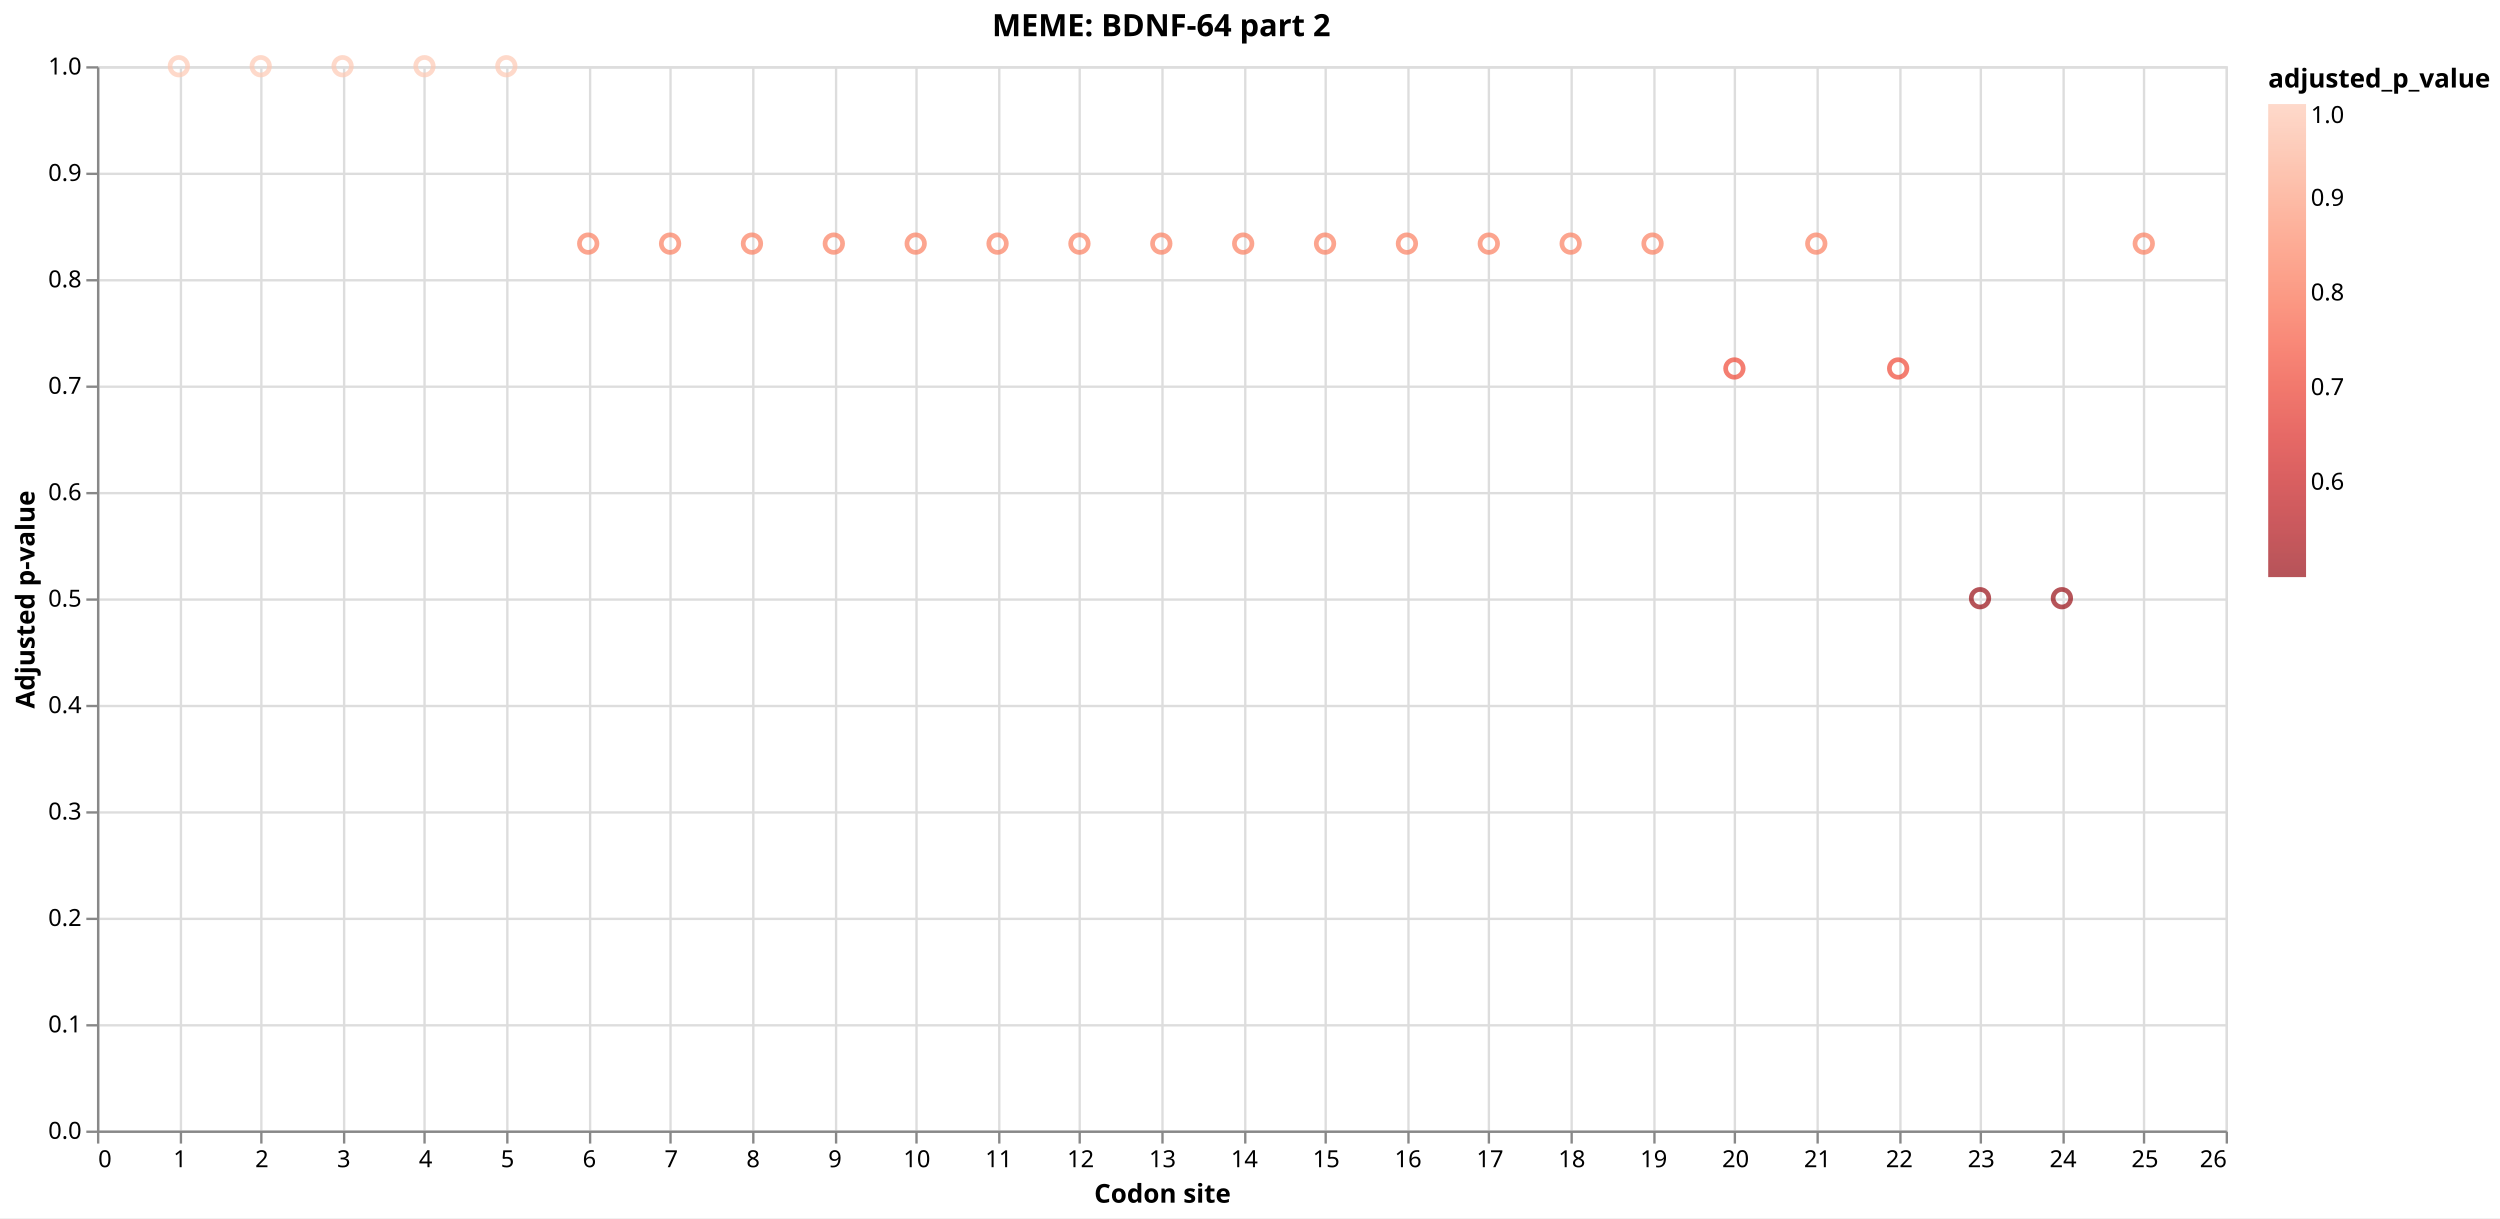
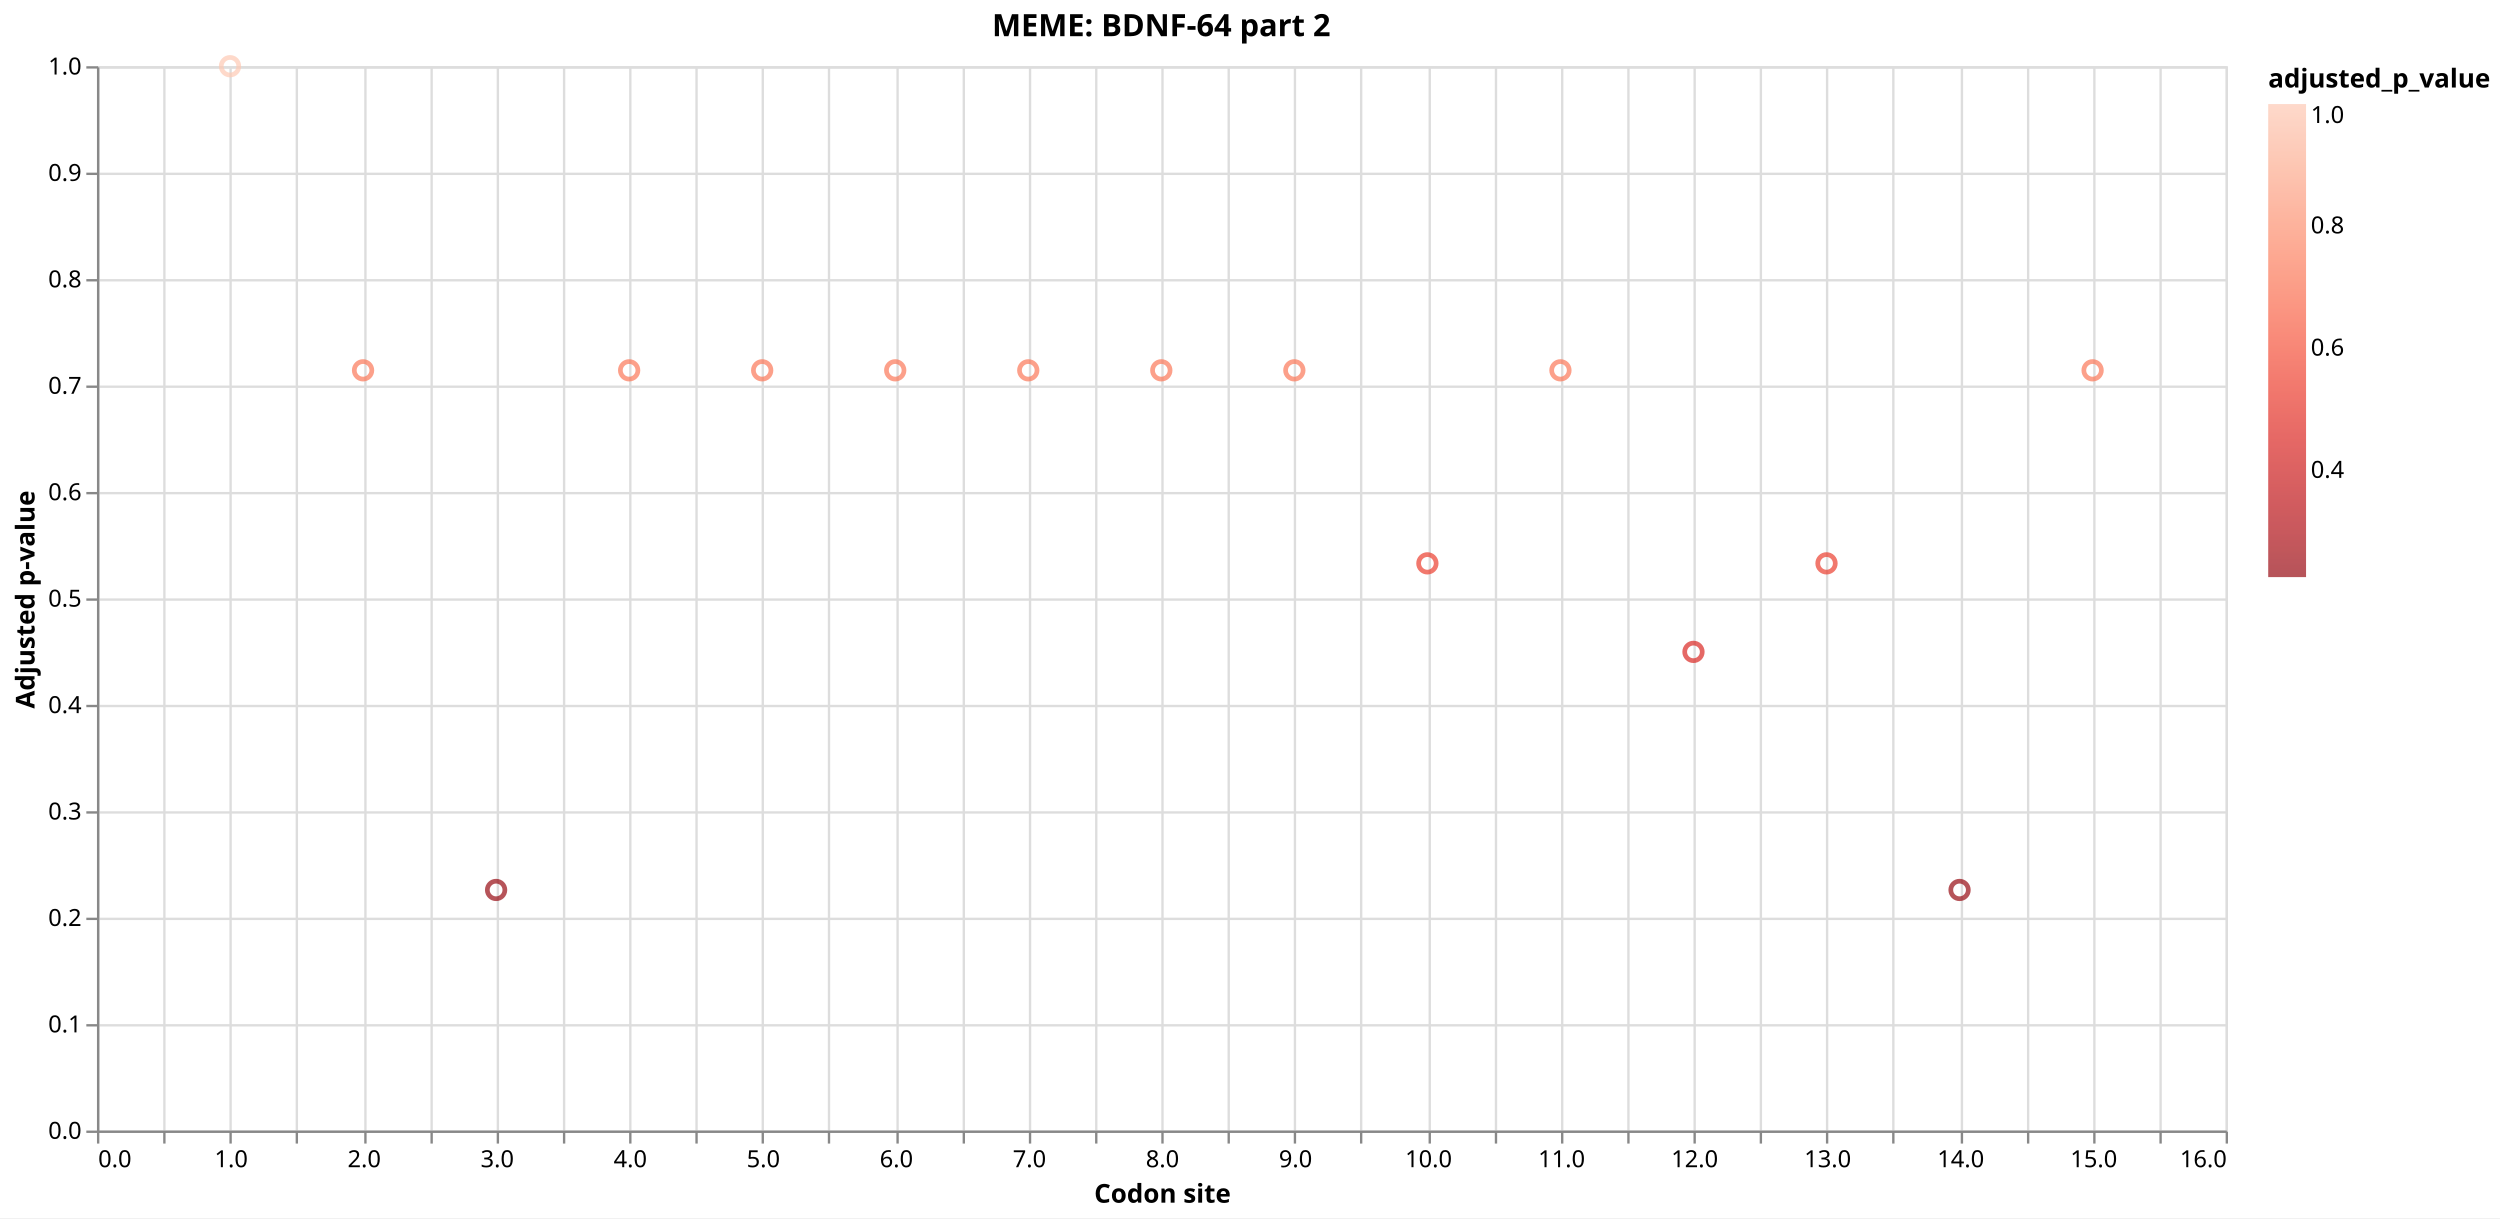
<svg xmlns="http://www.w3.org/2000/svg" version="1.1" class="marks" width="1057" height="515" viewBox="0 0 1057 515">
  <rect width="1057" height="515" fill="white" />
  <g fill="none" stroke-miterlimit="10" transform="translate(41,28)">
    <g class="mark-group role-frame root" role="graphics-object" aria-roledescription="group mark container">
      <g transform="translate(0,0)">
        <path class="background" aria-hidden="true" d="M0.5,0.5h900v450h-900Z" stroke="#ddd" />
        <g>
          <g class="mark-group role-axis" aria-hidden="true">
            <g transform="translate(0.5,450.5)">
              <path class="background" aria-hidden="true" d="M0,0h0v0h0Z" pointer-events="none" />
              <g>
                <g class="mark-rule role-axis-grid" pointer-events="none">
                  <line transform="translate(0,-450)" x2="0" y2="450" stroke="#ddd" stroke-width="1" opacity="1" />
-                   <line transform="translate(35,-450)" x2="0" y2="450" stroke="#ddd" stroke-width="1" opacity="1" />
-                   <line transform="translate(69,-450)" x2="0" y2="450" stroke="#ddd" stroke-width="1" opacity="1" />
-                   <line transform="translate(104,-450)" x2="0" y2="450" stroke="#ddd" stroke-width="1" opacity="1" />
-                   <line transform="translate(138,-450)" x2="0" y2="450" stroke="#ddd" stroke-width="1" opacity="1" />
-                   <line transform="translate(173,-450)" x2="0" y2="450" stroke="#ddd" stroke-width="1" opacity="1" />
-                   <line transform="translate(208,-450)" x2="0" y2="450" stroke="#ddd" stroke-width="1" opacity="1" />
-                   <line transform="translate(242,-450)" x2="0" y2="450" stroke="#ddd" stroke-width="1" opacity="1" />
-                   <line transform="translate(277,-450)" x2="0" y2="450" stroke="#ddd" stroke-width="1" opacity="1" />
-                   <line transform="translate(312,-450)" x2="0" y2="450" stroke="#ddd" stroke-width="1" opacity="1" />
-                   <line transform="translate(346,-450)" x2="0" y2="450" stroke="#ddd" stroke-width="1" opacity="1" />
-                   <line transform="translate(381,-450)" x2="0" y2="450" stroke="#ddd" stroke-width="1" opacity="1" />
-                   <line transform="translate(415,-450)" x2="0" y2="450" stroke="#ddd" stroke-width="1" opacity="1" />
+                   <line transform="translate(28,-450)" x2="0" y2="450" stroke="#ddd" stroke-width="1" opacity="1" />
+                   <line transform="translate(56,-450)" x2="0" y2="450" stroke="#ddd" stroke-width="1" opacity="1" />
+                   <line transform="translate(84,-450)" x2="0" y2="450" stroke="#ddd" stroke-width="1" opacity="1" />
+                   <line transform="translate(113,-450)" x2="0" y2="450" stroke="#ddd" stroke-width="1" opacity="1" />
+                   <line transform="translate(141,-450)" x2="0" y2="450" stroke="#ddd" stroke-width="1" opacity="1" />
+                   <line transform="translate(169,-450)" x2="0" y2="450" stroke="#ddd" stroke-width="1" opacity="1" />
+                   <line transform="translate(197,-450)" x2="0" y2="450" stroke="#ddd" stroke-width="1" opacity="1" />
+                   <line transform="translate(225,-450)" x2="0" y2="450" stroke="#ddd" stroke-width="1" opacity="1" />
+                   <line transform="translate(253,-450)" x2="0" y2="450" stroke="#ddd" stroke-width="1" opacity="1" />
+                   <line transform="translate(281,-450)" x2="0" y2="450" stroke="#ddd" stroke-width="1" opacity="1" />
+                   <line transform="translate(309,-450)" x2="0" y2="450" stroke="#ddd" stroke-width="1" opacity="1" />
+                   <line transform="translate(338,-450)" x2="0" y2="450" stroke="#ddd" stroke-width="1" opacity="1" />
+                   <line transform="translate(366,-450)" x2="0" y2="450" stroke="#ddd" stroke-width="1" opacity="1" />
+                   <line transform="translate(394,-450)" x2="0" y2="450" stroke="#ddd" stroke-width="1" opacity="1" />
+                   <line transform="translate(422,-450)" x2="0" y2="450" stroke="#ddd" stroke-width="1" opacity="1" />
                  <line transform="translate(450,-450)" x2="0" y2="450" stroke="#ddd" stroke-width="1" opacity="1" />
-                   <line transform="translate(485,-450)" x2="0" y2="450" stroke="#ddd" stroke-width="1" opacity="1" />
-                   <line transform="translate(519,-450)" x2="0" y2="450" stroke="#ddd" stroke-width="1" opacity="1" />
-                   <line transform="translate(554,-450)" x2="0" y2="450" stroke="#ddd" stroke-width="1" opacity="1" />
-                   <line transform="translate(588,-450)" x2="0" y2="450" stroke="#ddd" stroke-width="1" opacity="1" />
-                   <line transform="translate(623,-450)" x2="0" y2="450" stroke="#ddd" stroke-width="1" opacity="1" />
-                   <line transform="translate(658,-450)" x2="0" y2="450" stroke="#ddd" stroke-width="1" opacity="1" />
-                   <line transform="translate(692,-450)" x2="0" y2="450" stroke="#ddd" stroke-width="1" opacity="1" />
-                   <line transform="translate(727,-450)" x2="0" y2="450" stroke="#ddd" stroke-width="1" opacity="1" />
-                   <line transform="translate(762,-450)" x2="0" y2="450" stroke="#ddd" stroke-width="1" opacity="1" />
-                   <line transform="translate(796,-450)" x2="0" y2="450" stroke="#ddd" stroke-width="1" opacity="1" />
-                   <line transform="translate(831,-450)" x2="0" y2="450" stroke="#ddd" stroke-width="1" opacity="1" />
-                   <line transform="translate(865,-450)" x2="0" y2="450" stroke="#ddd" stroke-width="1" opacity="1" />
+                   <line transform="translate(478,-450)" x2="0" y2="450" stroke="#ddd" stroke-width="1" opacity="1" />
+                   <line transform="translate(506,-450)" x2="0" y2="450" stroke="#ddd" stroke-width="1" opacity="1" />
+                   <line transform="translate(534,-450)" x2="0" y2="450" stroke="#ddd" stroke-width="1" opacity="1" />
+                   <line transform="translate(563,-450)" x2="0" y2="450" stroke="#ddd" stroke-width="1" opacity="1" />
+                   <line transform="translate(591,-450)" x2="0" y2="450" stroke="#ddd" stroke-width="1" opacity="1" />
+                   <line transform="translate(619,-450)" x2="0" y2="450" stroke="#ddd" stroke-width="1" opacity="1" />
+                   <line transform="translate(647,-450)" x2="0" y2="450" stroke="#ddd" stroke-width="1" opacity="1" />
+                   <line transform="translate(675,-450)" x2="0" y2="450" stroke="#ddd" stroke-width="1" opacity="1" />
+                   <line transform="translate(703,-450)" x2="0" y2="450" stroke="#ddd" stroke-width="1" opacity="1" />
+                   <line transform="translate(731,-450)" x2="0" y2="450" stroke="#ddd" stroke-width="1" opacity="1" />
+                   <line transform="translate(759,-450)" x2="0" y2="450" stroke="#ddd" stroke-width="1" opacity="1" />
+                   <line transform="translate(788,-450)" x2="0" y2="450" stroke="#ddd" stroke-width="1" opacity="1" />
+                   <line transform="translate(816,-450)" x2="0" y2="450" stroke="#ddd" stroke-width="1" opacity="1" />
+                   <line transform="translate(844,-450)" x2="0" y2="450" stroke="#ddd" stroke-width="1" opacity="1" />
+                   <line transform="translate(872,-450)" x2="0" y2="450" stroke="#ddd" stroke-width="1" opacity="1" />
                  <line transform="translate(900,-450)" x2="0" y2="450" stroke="#ddd" stroke-width="1" opacity="1" />
                </g>
              </g>
              <path class="foreground" aria-hidden="true" d="" pointer-events="none" display="none" />
            </g>
          </g>
          <g class="mark-group role-axis" aria-hidden="true">
            <g transform="translate(0.5,0.5)">
              <path class="background" aria-hidden="true" d="M0,0h0v0h0Z" pointer-events="none" />
              <g>
                <g class="mark-rule role-axis-grid" pointer-events="none">
                  <line transform="translate(0,450)" x2="900" y2="0" stroke="#ddd" stroke-width="1" opacity="1" />
                  <line transform="translate(0,405)" x2="900" y2="0" stroke="#ddd" stroke-width="1" opacity="1" />
                  <line transform="translate(0,360)" x2="900" y2="0" stroke="#ddd" stroke-width="1" opacity="1" />
                  <line transform="translate(0,315)" x2="900" y2="0" stroke="#ddd" stroke-width="1" opacity="1" />
                  <line transform="translate(0,270)" x2="900" y2="0" stroke="#ddd" stroke-width="1" opacity="1" />
                  <line transform="translate(0,225)" x2="900" y2="0" stroke="#ddd" stroke-width="1" opacity="1" />
                  <line transform="translate(0,180)" x2="900" y2="0" stroke="#ddd" stroke-width="1" opacity="1" />
                  <line transform="translate(0,135)" x2="900" y2="0" stroke="#ddd" stroke-width="1" opacity="1" />
                  <line transform="translate(0,90)" x2="900" y2="0" stroke="#ddd" stroke-width="1" opacity="1" />
                  <line transform="translate(0,45)" x2="900" y2="0" stroke="#ddd" stroke-width="1" opacity="1" />
                  <line transform="translate(0,0)" x2="900" y2="0" stroke="#ddd" stroke-width="1" opacity="1" />
                </g>
              </g>
              <path class="foreground" aria-hidden="true" d="" pointer-events="none" display="none" />
            </g>
          </g>
-           <g class="mark-group role-axis" role="graphics-symbol" aria-roledescription="axis" aria-label="X-axis titled 'Codon site' for a linear scale with values from 0 to 26">
+           <g class="mark-group role-axis" role="graphics-symbol" aria-roledescription="axis" aria-label="X-axis titled 'Codon site' for a linear scale with values from 0 to 16">
            <g transform="translate(0.5,450.5)">
              <path class="background" aria-hidden="true" d="M0,0h0v0h0Z" pointer-events="none" />
              <g>
                <g class="mark-rule role-axis-tick" pointer-events="none">
                  <line transform="translate(0,0)" x2="0" y2="5" stroke="#888" stroke-width="1" opacity="1" />
-                   <line transform="translate(35,0)" x2="0" y2="5" stroke="#888" stroke-width="1" opacity="1" />
-                   <line transform="translate(69,0)" x2="0" y2="5" stroke="#888" stroke-width="1" opacity="1" />
-                   <line transform="translate(104,0)" x2="0" y2="5" stroke="#888" stroke-width="1" opacity="1" />
-                   <line transform="translate(138,0)" x2="0" y2="5" stroke="#888" stroke-width="1" opacity="1" />
-                   <line transform="translate(173,0)" x2="0" y2="5" stroke="#888" stroke-width="1" opacity="1" />
-                   <line transform="translate(208,0)" x2="0" y2="5" stroke="#888" stroke-width="1" opacity="1" />
-                   <line transform="translate(242,0)" x2="0" y2="5" stroke="#888" stroke-width="1" opacity="1" />
-                   <line transform="translate(277,0)" x2="0" y2="5" stroke="#888" stroke-width="1" opacity="1" />
-                   <line transform="translate(312,0)" x2="0" y2="5" stroke="#888" stroke-width="1" opacity="1" />
-                   <line transform="translate(346,0)" x2="0" y2="5" stroke="#888" stroke-width="1" opacity="1" />
-                   <line transform="translate(381,0)" x2="0" y2="5" stroke="#888" stroke-width="1" opacity="1" />
-                   <line transform="translate(415,0)" x2="0" y2="5" stroke="#888" stroke-width="1" opacity="1" />
+                   <line transform="translate(28,0)" x2="0" y2="5" stroke="#888" stroke-width="1" opacity="1" />
+                   <line transform="translate(56,0)" x2="0" y2="5" stroke="#888" stroke-width="1" opacity="1" />
+                   <line transform="translate(84,0)" x2="0" y2="5" stroke="#888" stroke-width="1" opacity="1" />
+                   <line transform="translate(113,0)" x2="0" y2="5" stroke="#888" stroke-width="1" opacity="1" />
+                   <line transform="translate(141,0)" x2="0" y2="5" stroke="#888" stroke-width="1" opacity="1" />
+                   <line transform="translate(169,0)" x2="0" y2="5" stroke="#888" stroke-width="1" opacity="1" />
+                   <line transform="translate(197,0)" x2="0" y2="5" stroke="#888" stroke-width="1" opacity="1" />
+                   <line transform="translate(225,0)" x2="0" y2="5" stroke="#888" stroke-width="1" opacity="1" />
+                   <line transform="translate(253,0)" x2="0" y2="5" stroke="#888" stroke-width="1" opacity="1" />
+                   <line transform="translate(281,0)" x2="0" y2="5" stroke="#888" stroke-width="1" opacity="1" />
+                   <line transform="translate(309,0)" x2="0" y2="5" stroke="#888" stroke-width="1" opacity="1" />
+                   <line transform="translate(338,0)" x2="0" y2="5" stroke="#888" stroke-width="1" opacity="1" />
+                   <line transform="translate(366,0)" x2="0" y2="5" stroke="#888" stroke-width="1" opacity="1" />
+                   <line transform="translate(394,0)" x2="0" y2="5" stroke="#888" stroke-width="1" opacity="1" />
+                   <line transform="translate(422,0)" x2="0" y2="5" stroke="#888" stroke-width="1" opacity="1" />
                  <line transform="translate(450,0)" x2="0" y2="5" stroke="#888" stroke-width="1" opacity="1" />
-                   <line transform="translate(485,0)" x2="0" y2="5" stroke="#888" stroke-width="1" opacity="1" />
-                   <line transform="translate(519,0)" x2="0" y2="5" stroke="#888" stroke-width="1" opacity="1" />
-                   <line transform="translate(554,0)" x2="0" y2="5" stroke="#888" stroke-width="1" opacity="1" />
-                   <line transform="translate(588,0)" x2="0" y2="5" stroke="#888" stroke-width="1" opacity="1" />
-                   <line transform="translate(623,0)" x2="0" y2="5" stroke="#888" stroke-width="1" opacity="1" />
-                   <line transform="translate(658,0)" x2="0" y2="5" stroke="#888" stroke-width="1" opacity="1" />
-                   <line transform="translate(692,0)" x2="0" y2="5" stroke="#888" stroke-width="1" opacity="1" />
-                   <line transform="translate(727,0)" x2="0" y2="5" stroke="#888" stroke-width="1" opacity="1" />
-                   <line transform="translate(762,0)" x2="0" y2="5" stroke="#888" stroke-width="1" opacity="1" />
-                   <line transform="translate(796,0)" x2="0" y2="5" stroke="#888" stroke-width="1" opacity="1" />
-                   <line transform="translate(831,0)" x2="0" y2="5" stroke="#888" stroke-width="1" opacity="1" />
-                   <line transform="translate(865,0)" x2="0" y2="5" stroke="#888" stroke-width="1" opacity="1" />
+                   <line transform="translate(478,0)" x2="0" y2="5" stroke="#888" stroke-width="1" opacity="1" />
+                   <line transform="translate(506,0)" x2="0" y2="5" stroke="#888" stroke-width="1" opacity="1" />
+                   <line transform="translate(534,0)" x2="0" y2="5" stroke="#888" stroke-width="1" opacity="1" />
+                   <line transform="translate(563,0)" x2="0" y2="5" stroke="#888" stroke-width="1" opacity="1" />
+                   <line transform="translate(591,0)" x2="0" y2="5" stroke="#888" stroke-width="1" opacity="1" />
+                   <line transform="translate(619,0)" x2="0" y2="5" stroke="#888" stroke-width="1" opacity="1" />
+                   <line transform="translate(647,0)" x2="0" y2="5" stroke="#888" stroke-width="1" opacity="1" />
+                   <line transform="translate(675,0)" x2="0" y2="5" stroke="#888" stroke-width="1" opacity="1" />
+                   <line transform="translate(703,0)" x2="0" y2="5" stroke="#888" stroke-width="1" opacity="1" />
+                   <line transform="translate(731,0)" x2="0" y2="5" stroke="#888" stroke-width="1" opacity="1" />
+                   <line transform="translate(759,0)" x2="0" y2="5" stroke="#888" stroke-width="1" opacity="1" />
+                   <line transform="translate(788,0)" x2="0" y2="5" stroke="#888" stroke-width="1" opacity="1" />
+                   <line transform="translate(816,0)" x2="0" y2="5" stroke="#888" stroke-width="1" opacity="1" />
+                   <line transform="translate(844,0)" x2="0" y2="5" stroke="#888" stroke-width="1" opacity="1" />
+                   <line transform="translate(872,0)" x2="0" y2="5" stroke="#888" stroke-width="1" opacity="1" />
                  <line transform="translate(900,0)" x2="0" y2="5" stroke="#888" stroke-width="1" opacity="1" />
                </g>
                <g class="mark-text role-axis-label" pointer-events="none">
-                   <text text-anchor="start" transform="translate(0,15)" font-family="sans-serif" font-size="10px" fill="#000" opacity="1">0</text>
-                   <text text-anchor="middle" transform="translate(34.61538,15)" font-family="sans-serif" font-size="10px" fill="#000" opacity="1">1</text>
-                   <text text-anchor="middle" transform="translate(69.23077,15)" font-family="sans-serif" font-size="10px" fill="#000" opacity="1">2</text>
-                   <text text-anchor="middle" transform="translate(103.8462,15)" font-family="sans-serif" font-size="10px" fill="#000" opacity="1">3</text>
-                   <text text-anchor="middle" transform="translate(138.4615,15)" font-family="sans-serif" font-size="10px" fill="#000" opacity="1">4</text>
-                   <text text-anchor="middle" transform="translate(173.0769,15)" font-family="sans-serif" font-size="10px" fill="#000" opacity="1">5</text>
-                   <text text-anchor="middle" transform="translate(207.6923,15)" font-family="sans-serif" font-size="10px" fill="#000" opacity="1">6</text>
-                   <text text-anchor="middle" transform="translate(242.3077,15)" font-family="sans-serif" font-size="10px" fill="#000" opacity="1">7</text>
-                   <text text-anchor="middle" transform="translate(276.9231,15)" font-family="sans-serif" font-size="10px" fill="#000" opacity="1">8</text>
-                   <text text-anchor="middle" transform="translate(311.5385,15)" font-family="sans-serif" font-size="10px" fill="#000" opacity="1">9</text>
-                   <text text-anchor="middle" transform="translate(346.1538,15)" font-family="sans-serif" font-size="10px" fill="#000" opacity="1">10</text>
-                   <text text-anchor="middle" transform="translate(380.7692,15)" font-family="sans-serif" font-size="10px" fill="#000" opacity="1">11</text>
-                   <text text-anchor="middle" transform="translate(415.3846,15)" font-family="sans-serif" font-size="10px" fill="#000" opacity="1">12</text>
-                   <text text-anchor="middle" transform="translate(450,15)" font-family="sans-serif" font-size="10px" fill="#000" opacity="1">13</text>
-                   <text text-anchor="middle" transform="translate(484.6154,15)" font-family="sans-serif" font-size="10px" fill="#000" opacity="1">14</text>
-                   <text text-anchor="middle" transform="translate(519.2308,15)" font-family="sans-serif" font-size="10px" fill="#000" opacity="1">15</text>
-                   <text text-anchor="middle" transform="translate(553.8462,15)" font-family="sans-serif" font-size="10px" fill="#000" opacity="1">16</text>
-                   <text text-anchor="middle" transform="translate(588.4615,15)" font-family="sans-serif" font-size="10px" fill="#000" opacity="1">17</text>
-                   <text text-anchor="middle" transform="translate(623.0769,15)" font-family="sans-serif" font-size="10px" fill="#000" opacity="1">18</text>
-                   <text text-anchor="middle" transform="translate(657.6923,15)" font-family="sans-serif" font-size="10px" fill="#000" opacity="1">19</text>
-                   <text text-anchor="middle" transform="translate(692.3077,15)" font-family="sans-serif" font-size="10px" fill="#000" opacity="1">20</text>
-                   <text text-anchor="middle" transform="translate(726.9231,15)" font-family="sans-serif" font-size="10px" fill="#000" opacity="1">21</text>
-                   <text text-anchor="middle" transform="translate(761.5385,15)" font-family="sans-serif" font-size="10px" fill="#000" opacity="1">22</text>
-                   <text text-anchor="middle" transform="translate(796.1538,15)" font-family="sans-serif" font-size="10px" fill="#000" opacity="1">23</text>
-                   <text text-anchor="middle" transform="translate(830.7692,15)" font-family="sans-serif" font-size="10px" fill="#000" opacity="1">24</text>
-                   <text text-anchor="middle" transform="translate(865.3846,15)" font-family="sans-serif" font-size="10px" fill="#000" opacity="1">25</text>
-                   <text text-anchor="end" transform="translate(900,15)" font-family="sans-serif" font-size="10px" fill="#000" opacity="1">26</text>
+                   <text text-anchor="start" transform="translate(0,15)" font-family="sans-serif" font-size="10px" fill="#000" opacity="1">0.0</text>
+                   <text text-anchor="middle" transform="translate(28.125,15)" font-family="sans-serif" font-size="10px" fill="#000" opacity="0">0.5</text>
+                   <text text-anchor="middle" transform="translate(56.25,15)" font-family="sans-serif" font-size="10px" fill="#000" opacity="1">1.0</text>
+                   <text text-anchor="middle" transform="translate(84.375,15)" font-family="sans-serif" font-size="10px" fill="#000" opacity="0">1.5</text>
+                   <text text-anchor="middle" transform="translate(112.5,15)" font-family="sans-serif" font-size="10px" fill="#000" opacity="1">2.0</text>
+                   <text text-anchor="middle" transform="translate(140.625,15)" font-family="sans-serif" font-size="10px" fill="#000" opacity="0">2.5</text>
+                   <text text-anchor="middle" transform="translate(168.75,15)" font-family="sans-serif" font-size="10px" fill="#000" opacity="1">3.0</text>
+                   <text text-anchor="middle" transform="translate(196.875,15)" font-family="sans-serif" font-size="10px" fill="#000" opacity="0">3.5</text>
+                   <text text-anchor="middle" transform="translate(225,15)" font-family="sans-serif" font-size="10px" fill="#000" opacity="1">4.0</text>
+                   <text text-anchor="middle" transform="translate(253.125,15)" font-family="sans-serif" font-size="10px" fill="#000" opacity="0">4.5</text>
+                   <text text-anchor="middle" transform="translate(281.25,15)" font-family="sans-serif" font-size="10px" fill="#000" opacity="1">5.0</text>
+                   <text text-anchor="middle" transform="translate(309.375,15)" font-family="sans-serif" font-size="10px" fill="#000" opacity="0">5.5</text>
+                   <text text-anchor="middle" transform="translate(337.5,15)" font-family="sans-serif" font-size="10px" fill="#000" opacity="1">6.0</text>
+                   <text text-anchor="middle" transform="translate(365.625,15)" font-family="sans-serif" font-size="10px" fill="#000" opacity="0">6.5</text>
+                   <text text-anchor="middle" transform="translate(393.75,15)" font-family="sans-serif" font-size="10px" fill="#000" opacity="1">7.0</text>
+                   <text text-anchor="middle" transform="translate(421.875,15)" font-family="sans-serif" font-size="10px" fill="#000" opacity="0">7.5</text>
+                   <text text-anchor="middle" transform="translate(450,15)" font-family="sans-serif" font-size="10px" fill="#000" opacity="1">8.0</text>
+                   <text text-anchor="middle" transform="translate(478.125,15)" font-family="sans-serif" font-size="10px" fill="#000" opacity="0">8.5</text>
+                   <text text-anchor="middle" transform="translate(506.25,15)" font-family="sans-serif" font-size="10px" fill="#000" opacity="1">9.0</text>
+                   <text text-anchor="middle" transform="translate(534.375,15)" font-family="sans-serif" font-size="10px" fill="#000" opacity="0">9.5</text>
+                   <text text-anchor="middle" transform="translate(562.5,15)" font-family="sans-serif" font-size="10px" fill="#000" opacity="1">10.0</text>
+                   <text text-anchor="middle" transform="translate(590.625,15)" font-family="sans-serif" font-size="10px" fill="#000" opacity="0">10.5</text>
+                   <text text-anchor="middle" transform="translate(618.75,15)" font-family="sans-serif" font-size="10px" fill="#000" opacity="1">11.0</text>
+                   <text text-anchor="middle" transform="translate(646.875,15)" font-family="sans-serif" font-size="10px" fill="#000" opacity="0">11.5</text>
+                   <text text-anchor="middle" transform="translate(675,15)" font-family="sans-serif" font-size="10px" fill="#000" opacity="1">12.0</text>
+                   <text text-anchor="middle" transform="translate(703.125,15)" font-family="sans-serif" font-size="10px" fill="#000" opacity="0">12.5</text>
+                   <text text-anchor="middle" transform="translate(731.25,15)" font-family="sans-serif" font-size="10px" fill="#000" opacity="1">13.0</text>
+                   <text text-anchor="middle" transform="translate(759.375,15)" font-family="sans-serif" font-size="10px" fill="#000" opacity="0">13.5</text>
+                   <text text-anchor="middle" transform="translate(787.5,15)" font-family="sans-serif" font-size="10px" fill="#000" opacity="1">14.0</text>
+                   <text text-anchor="middle" transform="translate(815.625,15)" font-family="sans-serif" font-size="10px" fill="#000" opacity="0">14.5</text>
+                   <text text-anchor="middle" transform="translate(843.75,15)" font-family="sans-serif" font-size="10px" fill="#000" opacity="1">15.0</text>
+                   <text text-anchor="middle" transform="translate(871.875,15)" font-family="sans-serif" font-size="10px" fill="#000" opacity="0">15.5</text>
+                   <text text-anchor="end" transform="translate(900,15)" font-family="sans-serif" font-size="10px" fill="#000" opacity="1">16.0</text>
                </g>
                <g class="mark-rule role-axis-domain" pointer-events="none">
                  <line transform="translate(0,0)" x2="900" y2="0" stroke="#888" stroke-width="1" opacity="1" />
                </g>
                <g class="mark-text role-axis-title" pointer-events="none">
                  <text text-anchor="middle" transform="translate(450,30)" font-family="sans-serif" font-size="11px" font-weight="bold" fill="#000" opacity="1">Codon site</text>
                </g>
              </g>
              <path class="foreground" aria-hidden="true" d="" pointer-events="none" display="none" />
            </g>
          </g>
          <g class="mark-group role-axis" role="graphics-symbol" aria-roledescription="axis" aria-label="Y-axis titled 'Adjusted p-value' for a linear scale with values from 0.0 to 1.0">
            <g transform="translate(0.5,0.5)">
              <path class="background" aria-hidden="true" d="M0,0h0v0h0Z" pointer-events="none" />
              <g>
                <g class="mark-rule role-axis-tick" pointer-events="none">
                  <line transform="translate(0,450)" x2="-5" y2="0" stroke="#888" stroke-width="1" opacity="1" />
                  <line transform="translate(0,405)" x2="-5" y2="0" stroke="#888" stroke-width="1" opacity="1" />
                  <line transform="translate(0,360)" x2="-5" y2="0" stroke="#888" stroke-width="1" opacity="1" />
                  <line transform="translate(0,315)" x2="-5" y2="0" stroke="#888" stroke-width="1" opacity="1" />
                  <line transform="translate(0,270)" x2="-5" y2="0" stroke="#888" stroke-width="1" opacity="1" />
                  <line transform="translate(0,225)" x2="-5" y2="0" stroke="#888" stroke-width="1" opacity="1" />
                  <line transform="translate(0,180)" x2="-5" y2="0" stroke="#888" stroke-width="1" opacity="1" />
                  <line transform="translate(0,135)" x2="-5" y2="0" stroke="#888" stroke-width="1" opacity="1" />
                  <line transform="translate(0,90)" x2="-5" y2="0" stroke="#888" stroke-width="1" opacity="1" />
                  <line transform="translate(0,45)" x2="-5" y2="0" stroke="#888" stroke-width="1" opacity="1" />
                  <line transform="translate(0,0)" x2="-5" y2="0" stroke="#888" stroke-width="1" opacity="1" />
                </g>
                <g class="mark-text role-axis-label" pointer-events="none">
                  <text text-anchor="end" transform="translate(-7,453)" font-family="sans-serif" font-size="10px" fill="#000" opacity="1">0.0</text>
                  <text text-anchor="end" transform="translate(-7,408)" font-family="sans-serif" font-size="10px" fill="#000" opacity="1">0.1</text>
                  <text text-anchor="end" transform="translate(-7,363)" font-family="sans-serif" font-size="10px" fill="#000" opacity="1">0.2</text>
                  <text text-anchor="end" transform="translate(-7,318)" font-family="sans-serif" font-size="10px" fill="#000" opacity="1">0.3</text>
                  <text text-anchor="end" transform="translate(-7,273)" font-family="sans-serif" font-size="10px" fill="#000" opacity="1">0.4</text>
                  <text text-anchor="end" transform="translate(-7,228)" font-family="sans-serif" font-size="10px" fill="#000" opacity="1">0.5</text>
                  <text text-anchor="end" transform="translate(-7,183)" font-family="sans-serif" font-size="10px" fill="#000" opacity="1">0.6</text>
                  <text text-anchor="end" transform="translate(-7,138)" font-family="sans-serif" font-size="10px" fill="#000" opacity="1">0.7</text>
                  <text text-anchor="end" transform="translate(-7,93)" font-family="sans-serif" font-size="10px" fill="#000" opacity="1">0.8</text>
                  <text text-anchor="end" transform="translate(-7,48)" font-family="sans-serif" font-size="10px" fill="#000" opacity="1">0.9</text>
                  <text text-anchor="end" transform="translate(-7,3)" font-family="sans-serif" font-size="10px" fill="#000" opacity="1">1.0</text>
                </g>
                <g class="mark-rule role-axis-domain" pointer-events="none">
                  <line transform="translate(0,450)" x2="0" y2="-450" stroke="#888" stroke-width="1" opacity="1" />
                </g>
                <g class="mark-text role-axis-title" pointer-events="none">
                  <text text-anchor="middle" transform="translate(-24.90137,225) rotate(-90) translate(0,-2)" font-family="sans-serif" font-size="11px" font-weight="bold" fill="#000" opacity="1">Adjusted p-value</text>
                </g>
              </g>
              <path class="foreground" aria-hidden="true" d="" pointer-events="none" display="none" />
            </g>
          </g>
          <g class="mark-symbol role-mark marks" role="graphics-object" aria-roledescription="symbol mark container">
-             <path aria-label="Codon site: 1; Adjusted p-value: 1; adjusted_p_value: 1; p-value: 1; adjusted p-value: 1" role="graphics-symbol" aria-roledescription="point" transform="translate(34.61538,0)" d="M3.708,0A3.708,3.708,0,1,1,-3.708,0A3.708,3.708,0,1,1,3.708,0" stroke="rgb(253, 201, 180)" stroke-width="2" opacity="0.7" />
-             <path aria-label="Codon site: 2; Adjusted p-value: 1; adjusted_p_value: 1; p-value: 1; adjusted p-value: 1" role="graphics-symbol" aria-roledescription="point" transform="translate(69.23077,0)" d="M3.708,0A3.708,3.708,0,1,1,-3.708,0A3.708,3.708,0,1,1,3.708,0" stroke="rgb(253, 201, 180)" stroke-width="2" opacity="0.7" />
-             <path aria-label="Codon site: 3; Adjusted p-value: 1; adjusted_p_value: 1; p-value: 1; adjusted p-value: 1" role="graphics-symbol" aria-roledescription="point" transform="translate(103.8462,0)" d="M3.708,0A3.708,3.708,0,1,1,-3.708,0A3.708,3.708,0,1,1,3.708,0" stroke="rgb(253, 201, 180)" stroke-width="2" opacity="0.7" />
-             <path aria-label="Codon site: 4; Adjusted p-value: 1; adjusted_p_value: 1; p-value: 1; adjusted p-value: 1" role="graphics-symbol" aria-roledescription="point" transform="translate(138.4615,0)" d="M3.708,0A3.708,3.708,0,1,1,-3.708,0A3.708,3.708,0,1,1,3.708,0" stroke="rgb(253, 201, 180)" stroke-width="2" opacity="0.7" />
-             <path aria-label="Codon site: 5; Adjusted p-value: 1; adjusted_p_value: 1; p-value: 1; adjusted p-value: 1" role="graphics-symbol" aria-roledescription="point" transform="translate(173.0769,0)" d="M3.708,0A3.708,3.708,0,1,1,-3.708,0A3.708,3.708,0,1,1,3.708,0" stroke="rgb(253, 201, 180)" stroke-width="2" opacity="0.7" />
-             <path aria-label="Codon site: 6; Adjusted p-value: 0.833333333333; adjusted_p_value: 0.833333333333; p-value: 0.666666666667; adjusted p-value: 0.833333333333" role="graphics-symbol" aria-roledescription="point" transform="translate(207.6923,75)" d="M3.708,0A3.708,3.708,0,1,1,-3.708,0A3.708,3.708,0,1,1,3.708,0" stroke="rgb(251, 127, 96)" stroke-width="2" opacity="0.7" />
-             <path aria-label="Codon site: 7; Adjusted p-value: 0.833333333333; adjusted_p_value: 0.833333333333; p-value: 0.666666666667; adjusted p-value: 0.833333333333" role="graphics-symbol" aria-roledescription="point" transform="translate(242.3077,75)" d="M3.708,0A3.708,3.708,0,1,1,-3.708,0A3.708,3.708,0,1,1,3.708,0" stroke="rgb(251, 127, 96)" stroke-width="2" opacity="0.7" />
-             <path aria-label="Codon site: 8; Adjusted p-value: 0.833333333333; adjusted_p_value: 0.833333333333; p-value: 0.621440906063; adjusted p-value: 0.833333333333" role="graphics-symbol" aria-roledescription="point" transform="translate(276.9231,75)" d="M3.708,0A3.708,3.708,0,1,1,-3.708,0A3.708,3.708,0,1,1,3.708,0" stroke="rgb(251, 127, 96)" stroke-width="2" opacity="0.7" />
-             <path aria-label="Codon site: 9; Adjusted p-value: 0.833333333333; adjusted_p_value: 0.833333333333; p-value: 0.506639044645; adjusted p-value: 0.833333333333" role="graphics-symbol" aria-roledescription="point" transform="translate(311.5385,75)" d="M3.708,0A3.708,3.708,0,1,1,-3.708,0A3.708,3.708,0,1,1,3.708,0" stroke="rgb(251, 127, 96)" stroke-width="2" opacity="0.7" />
-             <path aria-label="Codon site: 10; Adjusted p-value: 0.833333333333; adjusted_p_value: 0.833333333333; p-value: 0.549231548877; adjusted p-value: 0.833333333333" role="graphics-symbol" aria-roledescription="point" transform="translate(346.1538,75)" d="M3.708,0A3.708,3.708,0,1,1,-3.708,0A3.708,3.708,0,1,1,3.708,0" stroke="rgb(251, 127, 96)" stroke-width="2" opacity="0.7" />
-             <path aria-label="Codon site: 11; Adjusted p-value: 0.833333333333; adjusted_p_value: 0.833333333333; p-value: 0.54884874386; adjusted p-value: 0.833333333333" role="graphics-symbol" aria-roledescription="point" transform="translate(380.7692,75)" d="M3.708,0A3.708,3.708,0,1,1,-3.708,0A3.708,3.708,0,1,1,3.708,0" stroke="rgb(251, 127, 96)" stroke-width="2" opacity="0.7" />
-             <path aria-label="Codon site: 12; Adjusted p-value: 0.833333333333; adjusted_p_value: 0.833333333333; p-value: 0.57746220517; adjusted p-value: 0.833333333333" role="graphics-symbol" aria-roledescription="point" transform="translate(415.3846,75)" d="M3.708,0A3.708,3.708,0,1,1,-3.708,0A3.708,3.708,0,1,1,3.708,0" stroke="rgb(251, 127, 96)" stroke-width="2" opacity="0.7" />
-             <path aria-label="Codon site: 13; Adjusted p-value: 0.833333333333; adjusted_p_value: 0.833333333333; p-value: 0.666666666667; adjusted p-value: 0.833333333333" role="graphics-symbol" aria-roledescription="point" transform="translate(450,75)" d="M3.708,0A3.708,3.708,0,1,1,-3.708,0A3.708,3.708,0,1,1,3.708,0" stroke="rgb(251, 127, 96)" stroke-width="2" opacity="0.7" />
-             <path aria-label="Codon site: 14; Adjusted p-value: 0.833333333333; adjusted_p_value: 0.833333333333; p-value: 0.666666666667; adjusted p-value: 0.833333333333" role="graphics-symbol" aria-roledescription="point" transform="translate(484.6154,75)" d="M3.708,0A3.708,3.708,0,1,1,-3.708,0A3.708,3.708,0,1,1,3.708,0" stroke="rgb(251, 127, 96)" stroke-width="2" opacity="0.7" />
-             <path aria-label="Codon site: 15; Adjusted p-value: 0.833333333333; adjusted_p_value: 0.833333333333; p-value: 0.335972684368; adjusted p-value: 0.833333333333" role="graphics-symbol" aria-roledescription="point" transform="translate(519.2308,75)" d="M3.708,0A3.708,3.708,0,1,1,-3.708,0A3.708,3.708,0,1,1,3.708,0" stroke="rgb(251, 127, 96)" stroke-width="2" opacity="0.7" />
-             <path aria-label="Codon site: 16; Adjusted p-value: 0.833333333333; adjusted_p_value: 0.833333333333; p-value: 0.666666666667; adjusted p-value: 0.833333333333" role="graphics-symbol" aria-roledescription="point" transform="translate(553.8462,75)" d="M3.708,0A3.708,3.708,0,1,1,-3.708,0A3.708,3.708,0,1,1,3.708,0" stroke="rgb(251, 127, 96)" stroke-width="2" opacity="0.7" />
-             <path aria-label="Codon site: 17; Adjusted p-value: 0.833333333333; adjusted_p_value: 0.833333333333; p-value: 0.520322820484; adjusted p-value: 0.833333333333" role="graphics-symbol" aria-roledescription="point" transform="translate(588.4615,75)" d="M3.708,0A3.708,3.708,0,1,1,-3.708,0A3.708,3.708,0,1,1,3.708,0" stroke="rgb(251, 127, 96)" stroke-width="2" opacity="0.7" />
-             <path aria-label="Codon site: 18; Adjusted p-value: 0.833333333333; adjusted_p_value: 0.833333333333; p-value: 0.197145282813; adjusted p-value: 0.833333333333" role="graphics-symbol" aria-roledescription="point" transform="translate(623.0769,75)" d="M3.708,0A3.708,3.708,0,1,1,-3.708,0A3.708,3.708,0,1,1,3.708,0" stroke="rgb(251, 127, 96)" stroke-width="2" opacity="0.7" />
-             <path aria-label="Codon site: 19; Adjusted p-value: 0.833333333333; adjusted_p_value: 0.833333333333; p-value: 0.666666666667; adjusted p-value: 0.833333333333" role="graphics-symbol" aria-roledescription="point" transform="translate(657.6923,75)" d="M3.708,0A3.708,3.708,0,1,1,-3.708,0A3.708,3.708,0,1,1,3.708,0" stroke="rgb(251, 127, 96)" stroke-width="2" opacity="0.7" />
-             <path aria-label="Codon site: 20; Adjusted p-value: 0.716019044697; adjusted_p_value: 0.716019044697; p-value: 0.0987354967812; adjusted p-value: 0.716019044697" role="graphics-symbol" aria-roledescription="point" transform="translate(692.3077,127.7914)" d="M3.708,0A3.708,3.708,0,1,1,-3.708,0A3.708,3.708,0,1,1,3.708,0" stroke="rgb(239, 71, 52)" stroke-width="2" opacity="0.7" />
-             <path aria-label="Codon site: 21; Adjusted p-value: 0.833333333333; adjusted_p_value: 0.833333333333; p-value: 0.666666666667; adjusted p-value: 0.833333333333" role="graphics-symbol" aria-roledescription="point" transform="translate(726.9231,75)" d="M3.708,0A3.708,3.708,0,1,1,-3.708,0A3.708,3.708,0,1,1,3.708,0" stroke="rgb(251, 127, 96)" stroke-width="2" opacity="0.7" />
-             <path aria-label="Codon site: 22; Adjusted p-value: 0.716019044697; adjusted_p_value: 0.716019044697; p-value: 0.114563047152; adjusted p-value: 0.716019044697" role="graphics-symbol" aria-roledescription="point" transform="translate(761.5385,127.7914)" d="M3.708,0A3.708,3.708,0,1,1,-3.708,0A3.708,3.708,0,1,1,3.708,0" stroke="rgb(239, 71, 52)" stroke-width="2" opacity="0.7" />
-             <path aria-label="Codon site: 23; Adjusted p-value: 0.500166015773; adjusted_p_value: 0.500166015773; p-value: 0.0400132812619; adjusted p-value: 0.500166015773" role="graphics-symbol" aria-roledescription="point" transform="translate(796.1538,224.9253)" d="M3.708,0A3.708,3.708,0,1,1,-3.708,0A3.708,3.708,0,1,1,3.708,0" stroke="rgb(151, 11, 19)" stroke-width="2" opacity="0.7" />
-             <path aria-label="Codon site: 24; Adjusted p-value: 0.500166015773; adjusted_p_value: 0.500166015773; p-value: 0.0246554835453; adjusted p-value: 0.500166015773" role="graphics-symbol" aria-roledescription="point" transform="translate(830.7692,224.9253)" d="M3.708,0A3.708,3.708,0,1,1,-3.708,0A3.708,3.708,0,1,1,3.708,0" stroke="rgb(151, 11, 19)" stroke-width="2" opacity="0.7" />
-             <path aria-label="Codon site: 25; Adjusted p-value: 0.833333333333; adjusted_p_value: 0.833333333333; p-value: 0.666666666667; adjusted p-value: 0.833333333333" role="graphics-symbol" aria-roledescription="point" transform="translate(865.3846,75)" d="M3.708,0A3.708,3.708,0,1,1,-3.708,0A3.708,3.708,0,1,1,3.708,0" stroke="rgb(251, 127, 96)" stroke-width="2" opacity="0.7" />
-           </g>
-           <g class="mark-group role-legend" role="graphics-symbol" aria-roledescription="legend" aria-label="Gradient legend titled 'adjusted_p_value' for stroke color with values from 0.5 to 1.0">
+             <path aria-label="Codon site: 1; Adjusted p-value: 1; adjusted_p_value: 1; p-value: 1; adjusted p-value: 1" role="graphics-symbol" aria-roledescription="point" transform="translate(56.25,0)" d="M3.708,0A3.708,3.708,0,1,1,-3.708,0A3.708,3.708,0,1,1,3.708,0" stroke="rgb(253, 201, 180)" stroke-width="2" opacity="0.7" />
+             <path aria-label="Codon site: 2; Adjusted p-value: 0.714285714286; adjusted_p_value: 0.714285714286; p-value: 0.665207804504; adjusted p-value: 0.714285714286" role="graphics-symbol" aria-roledescription="point" transform="translate(112.5,128.5714)" d="M3.708,0A3.708,3.708,0,1,1,-3.708,0A3.708,3.708,0,1,1,3.708,0" stroke="rgb(251, 119, 88)" stroke-width="2" opacity="0.7" />
+             <path aria-label="Codon site: 3; Adjusted p-value: 0.226050594703; adjusted_p_value: 0.226050594703; p-value: 0.0290957972014; adjusted p-value: 0.226050594703" role="graphics-symbol" aria-roledescription="point" transform="translate(168.75,348.2772)" d="M3.708,0A3.708,3.708,0,1,1,-3.708,0A3.708,3.708,0,1,1,3.708,0" stroke="rgb(151, 11, 19)" stroke-width="2" opacity="0.7" />
+             <path aria-label="Codon site: 4; Adjusted p-value: 0.714285714286; adjusted_p_value: 0.714285714286; p-value: 0.666666666667; adjusted p-value: 0.714285714286" role="graphics-symbol" aria-roledescription="point" transform="translate(225,128.5714)" d="M3.708,0A3.708,3.708,0,1,1,-3.708,0A3.708,3.708,0,1,1,3.708,0" stroke="rgb(251, 119, 88)" stroke-width="2" opacity="0.7" />
+             <path aria-label="Codon site: 5; Adjusted p-value: 0.714285714286; adjusted_p_value: 0.714285714286; p-value: 0.432346527573; adjusted p-value: 0.714285714286" role="graphics-symbol" aria-roledescription="point" transform="translate(281.25,128.5714)" d="M3.708,0A3.708,3.708,0,1,1,-3.708,0A3.708,3.708,0,1,1,3.708,0" stroke="rgb(251, 119, 88)" stroke-width="2" opacity="0.7" />
+             <path aria-label="Codon site: 6; Adjusted p-value: 0.714285714286; adjusted_p_value: 0.714285714286; p-value: 0.666666666667; adjusted p-value: 0.714285714286" role="graphics-symbol" aria-roledescription="point" transform="translate(337.5,128.5714)" d="M3.708,0A3.708,3.708,0,1,1,-3.708,0A3.708,3.708,0,1,1,3.708,0" stroke="rgb(251, 119, 88)" stroke-width="2" opacity="0.7" />
+             <path aria-label="Codon site: 7; Adjusted p-value: 0.714285714286; adjusted_p_value: 0.714285714286; p-value: 0.469293687952; adjusted p-value: 0.714285714286" role="graphics-symbol" aria-roledescription="point" transform="translate(393.75,128.5714)" d="M3.708,0A3.708,3.708,0,1,1,-3.708,0A3.708,3.708,0,1,1,3.708,0" stroke="rgb(251, 119, 88)" stroke-width="2" opacity="0.7" />
+             <path aria-label="Codon site: 8; Adjusted p-value: 0.714285714286; adjusted_p_value: 0.714285714286; p-value: 0.350089520868; adjusted p-value: 0.714285714286" role="graphics-symbol" aria-roledescription="point" transform="translate(450,128.5714)" d="M3.708,0A3.708,3.708,0,1,1,-3.708,0A3.708,3.708,0,1,1,3.708,0" stroke="rgb(251, 119, 88)" stroke-width="2" opacity="0.7" />
+             <path aria-label="Codon site: 9; Adjusted p-value: 0.714285714286; adjusted_p_value: 0.714285714286; p-value: 0.666666666667; adjusted p-value: 0.714285714286" role="graphics-symbol" aria-roledescription="point" transform="translate(506.25,128.5714)" d="M3.708,0A3.708,3.708,0,1,1,-3.708,0A3.708,3.708,0,1,1,3.708,0" stroke="rgb(251, 119, 88)" stroke-width="2" opacity="0.7" />
+             <path aria-label="Codon site: 10; Adjusted p-value: 0.532914706955; adjusted_p_value: 0.532914706955; p-value: 0.177638235652; adjusted p-value: 0.532914706955" role="graphics-symbol" aria-roledescription="point" transform="translate(562.5,210.1884)" d="M3.708,0A3.708,3.708,0,1,1,-3.708,0A3.708,3.708,0,1,1,3.708,0" stroke="rgb(235, 62, 47)" stroke-width="2" opacity="0.7" />
+             <path aria-label="Codon site: 11; Adjusted p-value: 0.714285714286; adjusted_p_value: 0.714285714286; p-value: 0.666666666667; adjusted p-value: 0.714285714286" role="graphics-symbol" aria-roledescription="point" transform="translate(618.75,128.5714)" d="M3.708,0A3.708,3.708,0,1,1,-3.708,0A3.708,3.708,0,1,1,3.708,0" stroke="rgb(251, 119, 88)" stroke-width="2" opacity="0.7" />
+             <path aria-label="Codon site: 12; Adjusted p-value: 0.449739821987; adjusted_p_value: 0.449739821987; p-value: 0.0899479643974; adjusted p-value: 0.449739821987" role="graphics-symbol" aria-roledescription="point" transform="translate(675,247.6171)" d="M3.708,0A3.708,3.708,0,1,1,-3.708,0A3.708,3.708,0,1,1,3.708,0" stroke="rgb(218, 40, 36)" stroke-width="2" opacity="0.7" />
+             <path aria-label="Codon site: 13; Adjusted p-value: 0.532914706955; adjusted_p_value: 0.532914706955; p-value: 0.153632896408; adjusted p-value: 0.532914706955" role="graphics-symbol" aria-roledescription="point" transform="translate(731.25,210.1884)" d="M3.708,0A3.708,3.708,0,1,1,-3.708,0A3.708,3.708,0,1,1,3.708,0" stroke="rgb(235, 62, 47)" stroke-width="2" opacity="0.7" />
+             <path aria-label="Codon site: 14; Adjusted p-value: 0.226050594703; adjusted_p_value: 0.226050594703; p-value: 0.0301400792937; adjusted p-value: 0.226050594703" role="graphics-symbol" aria-roledescription="point" transform="translate(787.5,348.2772)" d="M3.708,0A3.708,3.708,0,1,1,-3.708,0A3.708,3.708,0,1,1,3.708,0" stroke="rgb(151, 11, 19)" stroke-width="2" opacity="0.7" />
+             <path aria-label="Codon site: 15; Adjusted p-value: 0.714285714286; adjusted_p_value: 0.714285714286; p-value: 0.666666666667; adjusted p-value: 0.714285714286" role="graphics-symbol" aria-roledescription="point" transform="translate(843.75,128.5714)" d="M3.708,0A3.708,3.708,0,1,1,-3.708,0A3.708,3.708,0,1,1,3.708,0" stroke="rgb(251, 119, 88)" stroke-width="2" opacity="0.7" />
+           </g>
+           <g class="mark-group role-legend" role="graphics-symbol" aria-roledescription="legend" aria-label="Gradient legend titled 'adjusted_p_value' for stroke color with values from 0.2 to 1.0">
            <g transform="translate(918,0)">
              <path class="background" aria-hidden="true" d="M0,0h93v216h-93Z" pointer-events="none" />
              <g>
                <g class="mark-group role-legend-entry">
                  <g transform="translate(0,16)">
                    <path class="background" aria-hidden="true" d="M0,0h0v0h0Z" pointer-events="none" />
                    <g>
                      <g class="mark-rect role-legend-gradient" pointer-events="none">
                        <path d="M0,0h16v200h-16Z" fill="url(#gradient_0)" stroke="#ddd" stroke-width="0" opacity="0.7" />
                      </g>
                      <g class="mark-text role-legend-label" pointer-events="none">
-                         <text text-anchor="start" transform="translate(18,163.0531)" font-family="sans-serif" font-size="10px" fill="#000" opacity="1">0.6</text>
-                         <text text-anchor="start" transform="translate(18,123.0399)" font-family="sans-serif" font-size="10px" fill="#000" opacity="1">0.7</text>
-                         <text text-anchor="start" transform="translate(18,83.02657)" font-family="sans-serif" font-size="10px" fill="#000" opacity="1">0.8</text>
-                         <text text-anchor="start" transform="translate(18,43.01329)" font-family="sans-serif" font-size="10px" fill="#000" opacity="1">0.9</text>
+                         <text text-anchor="start" transform="translate(18,158.0489)" font-family="sans-serif" font-size="10px" fill="#000" opacity="1">0.4</text>
+                         <text text-anchor="start" transform="translate(18,106.3659)" font-family="sans-serif" font-size="10px" fill="#000" opacity="1">0.6</text>
+                         <text text-anchor="start" transform="translate(18,54.68296)" font-family="sans-serif" font-size="10px" fill="#000" opacity="1">0.8</text>
                        <text text-anchor="start" transform="translate(18,8)" font-family="sans-serif" font-size="10px" fill="#000" opacity="1">1.0</text>
                      </g>
                    </g>
                    <path class="foreground" aria-hidden="true" d="" pointer-events="none" display="none" />
                  </g>
                </g>
                <g class="mark-text role-legend-title" pointer-events="none">
                  <text text-anchor="start" transform="translate(0,9)" font-family="sans-serif" font-size="11px" font-weight="bold" fill="#000" opacity="1">adjusted_p_value</text>
                </g>
              </g>
              <path class="foreground" aria-hidden="true" d="" pointer-events="none" display="none" />
            </g>
          </g>
          <g class="mark-group role-title">
            <g transform="translate(450,-22.7081)">
              <path class="background" aria-hidden="true" d="M0,0h0v0h0Z" pointer-events="none" />
              <g>
                <g class="mark-text role-title-text" role="graphics-symbol" aria-roledescription="title" aria-label="Title text 'MEME: BDNF-64 part 2'" pointer-events="none">
                  <text text-anchor="middle" transform="translate(0,10)" font-family="sans-serif" font-size="13px" font-weight="bold" fill="#000" opacity="1">MEME: BDNF-64 part 2</text>
                </g>
              </g>
              <path class="foreground" aria-hidden="true" d="" pointer-events="none" display="none" />
            </g>
          </g>
        </g>
        <path class="foreground" aria-hidden="true" d="" display="none" />
      </g>
    </g>
  </g>
  <defs>
    <linearGradient id="gradient_0" x1="0" x2="0" y1="1" y2="0">
      <stop offset="0" stop-color="rgb(151, 11, 19)" />
-       <stop offset="0.1" stop-color="rgb(178, 18, 24)" />
-       <stop offset="0.2" stop-color="rgb(200, 27, 29)" />
-       <stop offset="0.3" stop-color="rgb(220, 42, 37)" />
-       <stop offset="0.4" stop-color="rgb(236, 63, 47)" />
-       <stop offset="0.5" stop-color="rgb(246, 87, 63)" />
-       <stop offset="0.6" stop-color="rgb(250, 112, 81)" />
-       <stop offset="0.7" stop-color="rgb(252, 135, 103)" />
-       <stop offset="0.8" stop-color="rgb(252, 158, 128)" />
-       <stop offset="0.9" stop-color="rgb(252, 180, 154)" />
+       <stop offset="0.031" stop-color="rgb(159, 13, 21)" />
+       <stop offset="0.096" stop-color="rgb(177, 18, 24)" />
+       <stop offset="0.16" stop-color="rgb(191, 23, 27)" />
+       <stop offset="0.225" stop-color="rgb(205, 31, 31)" />
+       <stop offset="0.289" stop-color="rgb(218, 40, 36)" />
+       <stop offset="0.354" stop-color="rgb(229, 53, 42)" />
+       <stop offset="0.419" stop-color="rgb(238, 67, 50)" />
+       <stop offset="0.483" stop-color="rgb(244, 83, 60)" />
+       <stop offset="0.548" stop-color="rgb(248, 99, 72)" />
+       <stop offset="0.612" stop-color="rgb(250, 115, 84)" />
+       <stop offset="0.677" stop-color="rgb(252, 130, 98)" />
+       <stop offset="0.742" stop-color="rgb(252, 145, 113)" />
+       <stop offset="0.806" stop-color="rgb(252, 159, 130)" />
+       <stop offset="0.871" stop-color="rgb(252, 174, 146)" />
+       <stop offset="0.935" stop-color="rgb(252, 187, 163)" />
      <stop offset="1" stop-color="rgb(253, 201, 180)" />
    </linearGradient>
  </defs>
</svg>
